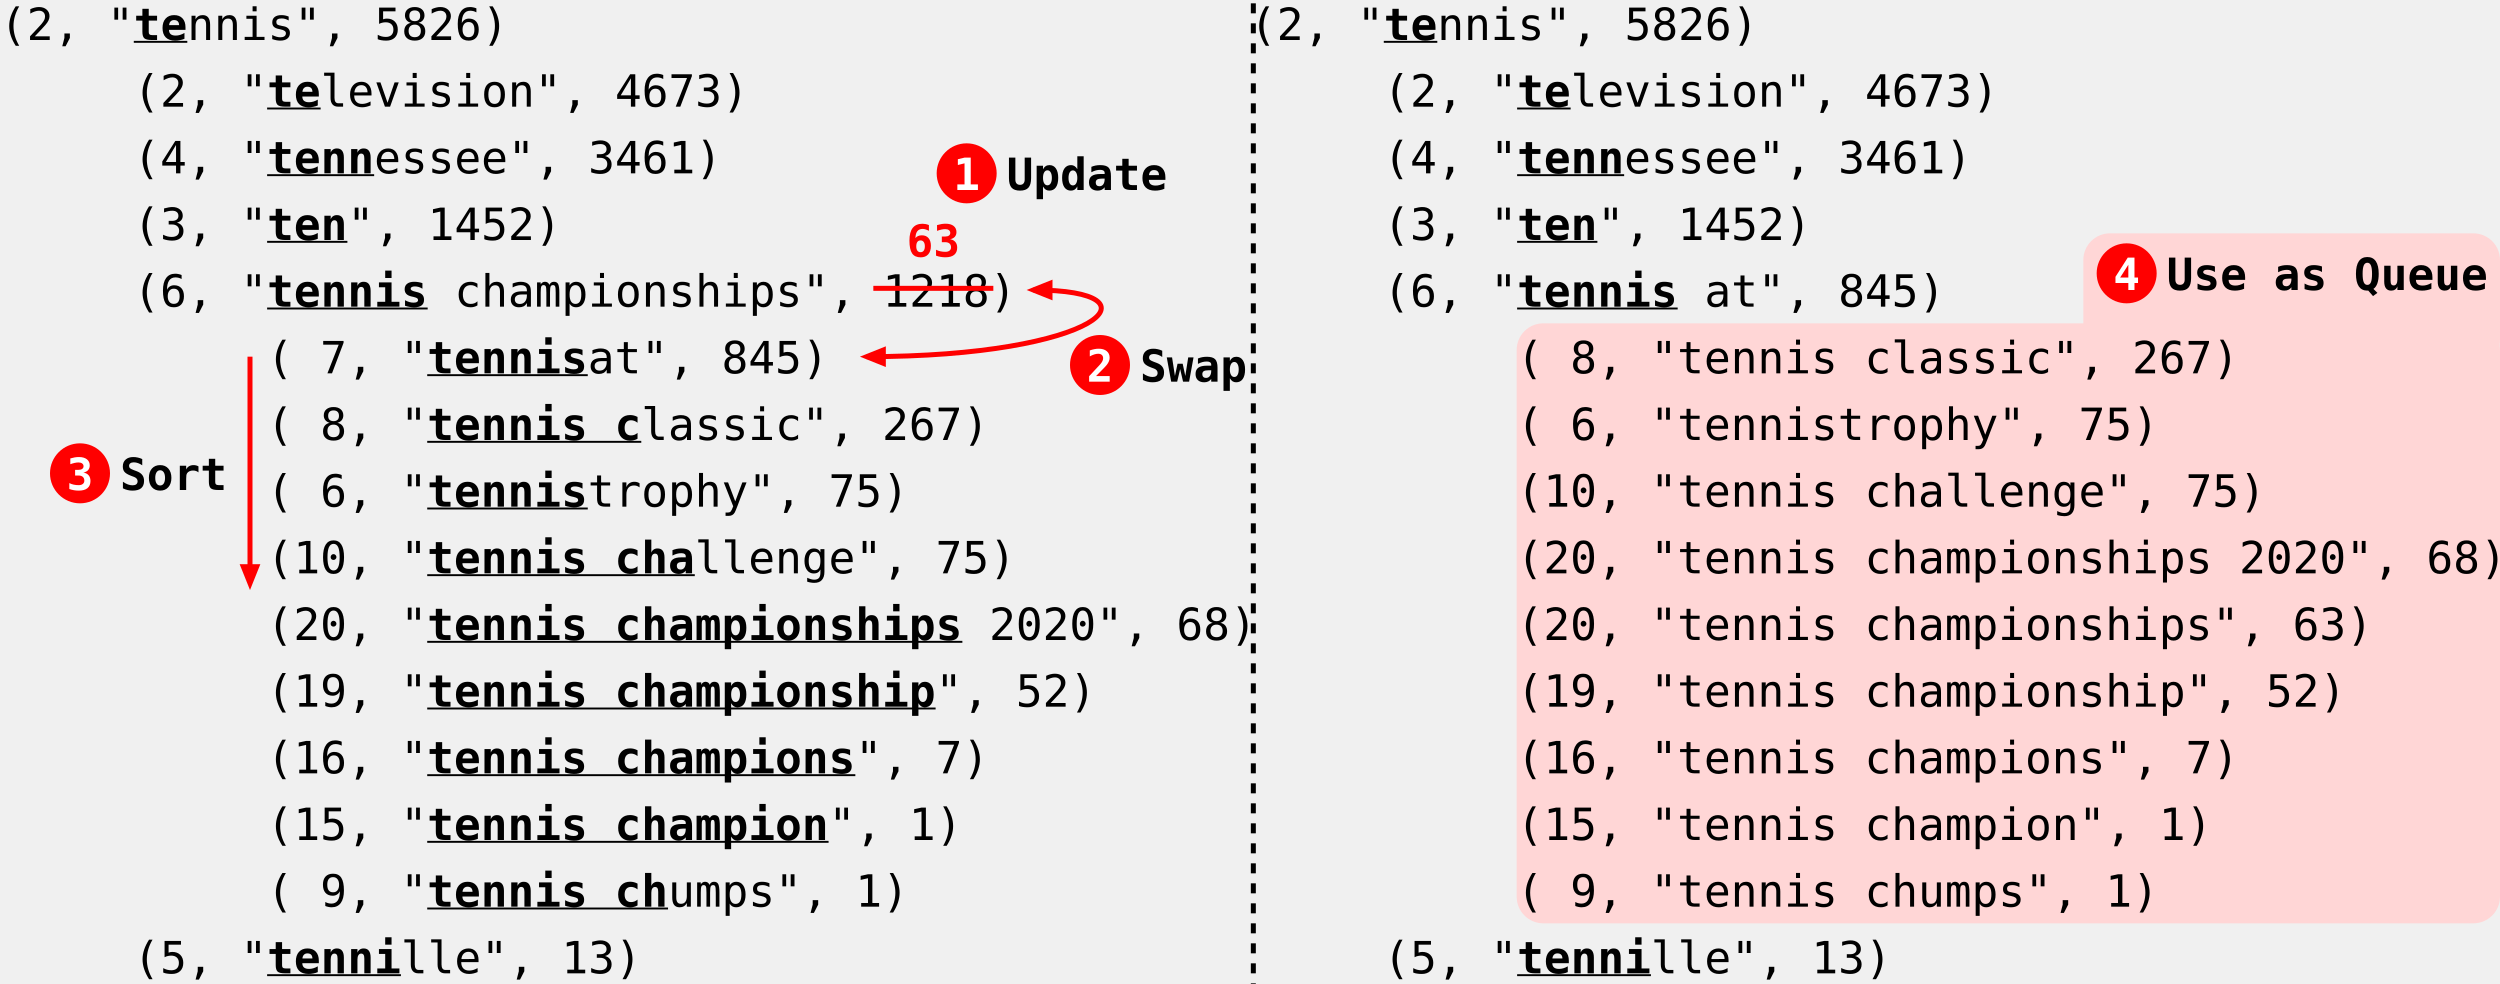
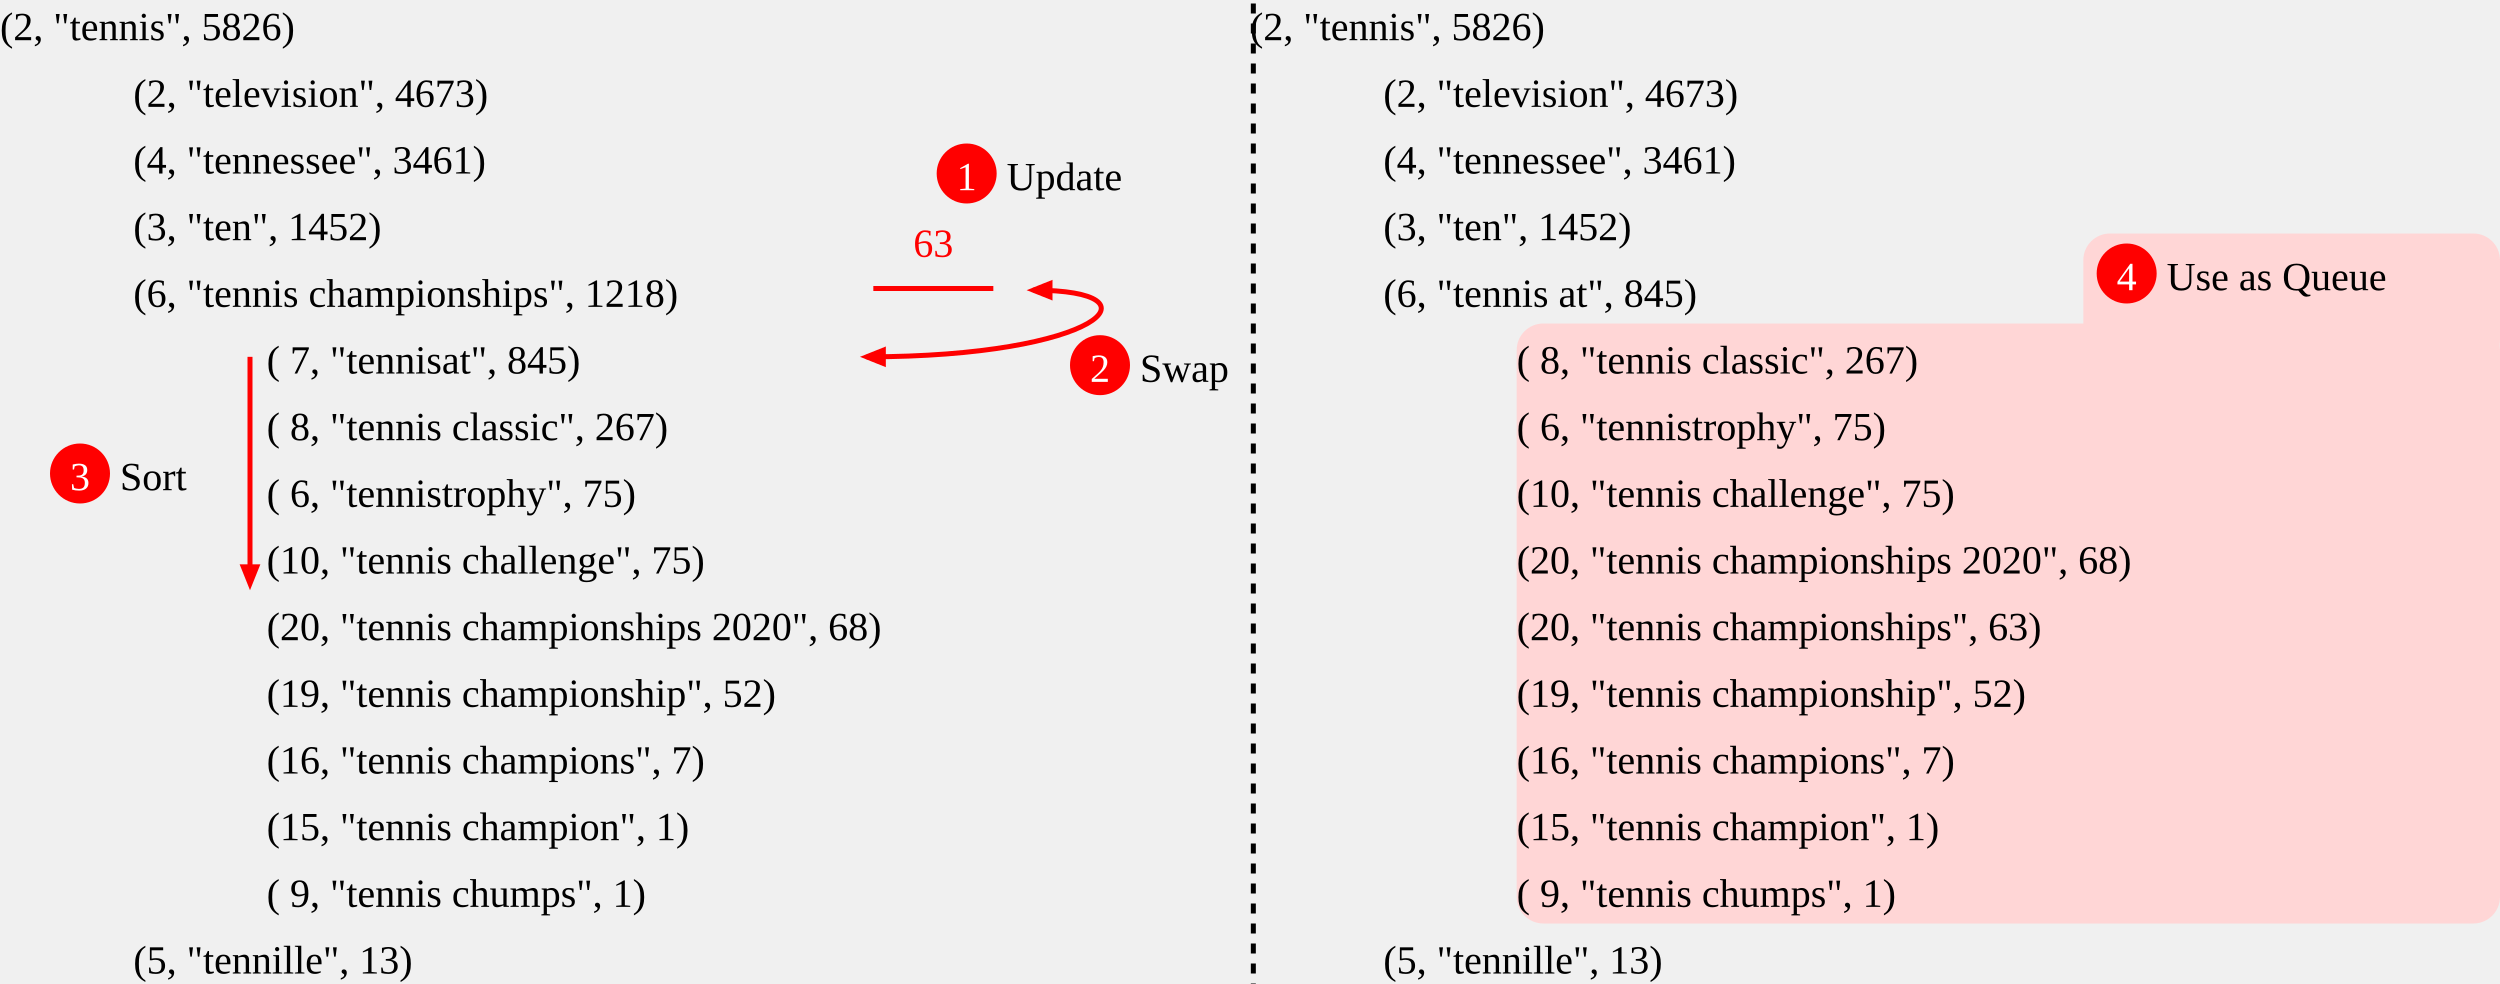
- <svg xmlns="http://www.w3.org/2000/svg" version="1.1" width="750" height="295" viewBox="0 19 750 263">
+ <svg xmlns="http://www.w3.org/2000/svg" version="1.1" width="643" height="253" viewBox="0 19 750 263">
  <rect x="455" y="100" width="295" height="180" fill="#ffd6d6" rx="8" ry="8" />
  <rect x="625" y="73" width="125" height="40" fill="#ffd6d6" rx="8" ry="8" />
  <text x="00" y="15" class="T">(2, "<tspan class="S">te</tspan>nnis", 5826)</text>
  <text x="40" y="35" class="T">(2, "<tspan class="S">te</tspan>levision", 4673)</text>
  <text x="40" y="55" class="T">(4, "<tspan class="S">tenn</tspan>essee", 3461)</text>
  <text x="40" y="75" class="T">(3, "<tspan class="S">ten</tspan>", 1452)</text>
  <text x="40" y="95" class="T">(6, "<tspan class="S">tennis</tspan> championships", 1218)</text>
  <text x="80" y="115" class="T">( 7, "<tspan class="S">tennis </tspan>at", 845)</text>
  <text x="80" y="135" class="T">( 8, "<tspan class="S">tennis c</tspan>lassic", 267)</text>
  <text x="80" y="155" class="T">( 6, "<tspan class="S">tennis</tspan>trophy", 75)</text>
  <text x="80" y="175" class="T">(10, "<tspan class="S">tennis cha</tspan>llenge", 75)</text>
  <text x="80" y="195" class="T">(20, "<tspan class="S">tennis championships</tspan> 2020", 68)</text>
  <text x="80" y="215" class="T">(19, "<tspan class="S">tennis championship</tspan>", 52)</text>
  <text x="80" y="235" class="T">(16, "<tspan class="S">tennis champions</tspan>", 7)</text>
  <text x="80" y="255" class="T">(15, "<tspan class="S">tennis champion</tspan>", 1)</text>
  <text x="80" y="275" class="T">( 9, "<tspan class="S">tennis ch</tspan>umps", 1)</text>
  <text x="40" y="295" class="T">(5, "<tspan class="S">tenni</tspan>lle", 13)</text>
  <path stroke-width="1.5" d="M 262 89.5 L 298 89.5" stroke="red" fill="red" />
  <text x="280" y="80" class="T Bold" text-anchor="middle" fill="red">63</text>
  <circle cx="290" cy="55" r="9" fill="red" />
  <text x="290" y="60" class="T Bold" text-anchor="middle" fill="white">1</text>
  <text x="302" y="60" class="T Medium" text-anchor="start" fill="black">Update</text>
  <path stroke-width="1.5" d="M 310 90 C 350 90, 330 110, 260 110" stroke="red" fill="transparent" />
  <path stroke-width="1.5" d="M 315 88 L 315 92 L 310 90 Z" stroke="red" fill="red" />
  <path stroke-width="1.5" d="M 265 108 L 265 112 L 260 110 Z" stroke="red" fill="red" />
  <g transform="translate(-20 17.5)">
    <circle cx="350" cy="95" r="9" fill="red" />
    <text x="350" y="100" class="T Bold" text-anchor="middle" fill="white">2</text>
    <text x="362" y="100" class="T Medium" text-anchor="start" fill="black">Swap</text>
  </g>
  <path stroke-width="1.5" d="M 75 110 L 75 173" stroke="red" />
  <path stroke-width="1.5" d="M 73 173 L 77 173 L 75 178 Z" stroke="red" fill="red" />
  <circle cx="24" cy="145" r="9" fill="red" />
  <text x="24" y="150" class="T Bold" text-anchor="middle" fill="white">3</text>
  <text x="36" y="150" class="T Medium" text-anchor="start" fill="black">Sort</text>
  <text x="375" y="15" class="T">(2, "<tspan class="S">te</tspan>nnis", 5826)</text>
  <text x="415" y="35" class="T">(2, "<tspan class="S">te</tspan>levision", 4673)</text>
  <text x="415" y="55" class="T">(4, "<tspan class="S">tenn</tspan>essee", 3461)</text>
  <text x="415" y="75" class="T">(3, "<tspan class="S">ten</tspan>", 1452)</text>
  <text x="415" y="95" class="T">(6, "<tspan class="S">tennis</tspan> at", 845)</text>
  <text x="455" y="115" class="T">( 8, "tennis classic", 267)</text>
  <text x="455" y="135" class="T">( 6, "tennistrophy", 75)</text>
  <text x="455" y="155" class="T">(10, "tennis challenge", 75)</text>
  <text x="455" y="175" class="T">(20, "tennis championships 2020", 68)</text>
  <text x="455" y="195" class="T">(20, "tennis championships", 63)</text>
  <text x="455" y="215" class="T">(19, "tennis championship", 52)</text>
  <text x="455" y="235" class="T">(16, "tennis champions", 7)</text>
  <text x="455" y="255" class="T">(15, "tennis champion", 1)</text>
  <text x="455" y="275" class="T">( 9, "tennis chumps", 1)</text>
  <text x="415" y="295" class="T">(5, "<tspan class="S">tenni</tspan>lle", 13)</text>
  <circle cx="638" cy="85" r="9" fill="red" />
  <text x="638" y="90" class="T Bold" text-anchor="middle" fill="white">4</text>
  <text x="650" y="90" class="T Medium" text-anchor="start" fill="black">Use as Queue</text>
  <line x1="376" y1="-2" x2="376" y2="120%" stroke="black" stroke-dasharray="3" stroke-width="1.5" />
  <style>
- tspan.S {
+ #exact_match_1 tspan.S {
	text-decoration: underline;
	font-weight: bold;
}
- text.T {
+ #exact_match_1 text.T {
	font-size: 10pt;
	font-family: "JetBrains Mono", monospace;
}

- text.Medium {
+ #exact_match_1 text.Medium {
	font-weight: 700;
}

- text.Italic {
+ #exact_match_1 text.Italic {
	font-style: italic;
}

- text.Bold {
+ #exact_match_1 text.Bold {
	font-weight: bold;
}

- tspan.inf {
+ #exact_match_1 tspan.inf {
	font-size: 17pt;
	font-weight: 300;
}

@font-face {
	font-family: 'JetBrains Mono';
	src: url('https://cdn.jsdelivr.net/gh/JetBrains/JetBrainsMono/web/woff2/JetBrainsMono-Bold-Italic.woff2') format('woff2'),
		url('https://cdn.jsdelivr.net/gh/JetBrains/JetBrainsMono/web/woff/JetBrainsMono-Bold-Italic.woff') format('woff');
	font-weight: 700;
	font-style: italic;
	font-display: swap;
}

@font-face {
	font-family: 'JetBrains Mono';
	src: url('https://cdn.jsdelivr.net/gh/JetBrains/JetBrainsMono/web/woff2/JetBrainsMono-Bold.woff2') format('woff2'),
		url('https://cdn.jsdelivr.net/gh/JetBrains/JetBrainsMono/web/woff/JetBrainsMono-Bold.woff') format('woff');
	font-weight: 700;
	font-style: normal;
	font-display: swap;
}

@font-face {
	font-family: 'JetBrains Mono';
	src: url('https://cdn.jsdelivr.net/gh/JetBrains/JetBrainsMono/web/woff2/JetBrainsMono-ExtraBold-Italic.woff2') format('woff2'),
		url('https://cdn.jsdelivr.net/gh/JetBrains/JetBrainsMono/web/woff/JetBrainsMono-ExtraBold-Italic.woff') format('woff');
	font-weight: 800;
	font-style: italic;
	font-display: swap;
}

@font-face {
	font-family: 'JetBrains Mono';
	src: url('https://cdn.jsdelivr.net/gh/JetBrains/JetBrainsMono/web/woff2/JetBrainsMono-ExtraBold.woff2') format('woff2'),
		url('https://cdn.jsdelivr.net/gh/JetBrains/JetBrainsMono/web/woff/JetBrainsMono-ExtraBold.woff') format('woff');
	font-weight: 800;
	font-style: normal;
	font-display: swap;
}

@font-face {
	font-family: 'JetBrains Mono';
	src: url('https://cdn.jsdelivr.net/gh/JetBrains/JetBrainsMono/web/woff2/JetBrainsMono-Italic.woff2') format('woff2'),
		url('https://cdn.jsdelivr.net/gh/JetBrains/JetBrainsMono/web/woff/JetBrainsMono-Italic.woff') format('woff');
	font-weight: 400;
	font-style: italic;
	font-display: swap;
}

@font-face {
	font-family: 'JetBrains Mono';
	src: url('https://cdn.jsdelivr.net/gh/JetBrains/JetBrainsMono/web/woff2/JetBrainsMono-Medium-Italic.woff2') format('woff2'),
		url('https://cdn.jsdelivr.net/gh/JetBrains/JetBrainsMono/web/woff/JetBrainsMono-Medium-Italic.woff') format('woff');
	font-weight: 500;
	font-style: italic;
	font-display: swap;
}

@font-face {
	font-family: 'JetBrains Mono';
	src: url('https://cdn.jsdelivr.net/gh/JetBrains/JetBrainsMono/web/woff2/JetBrainsMono-Medium.woff2') format('woff2'),
		url('https://cdn.jsdelivr.net/gh/JetBrains/JetBrainsMono/web/woff/JetBrainsMono-Medium.woff') format('woff');
	font-weight: 500;
	font-style: normal;
	font-display: swap;
}

@font-face {
	font-family: 'JetBrains Mono';
	src: url('https://cdn.jsdelivr.net/gh/JetBrains/JetBrainsMono/web/woff2/JetBrainsMono-Regular.woff2') format('woff2'),
		url('https://cdn.jsdelivr.net/gh/JetBrains/JetBrainsMono/web/woff/JetBrainsMono-Regular.woff') format('woff');
	font-weight: 400;
	font-style: normal;
	font-display: swap;
}

	</style>
</svg>
